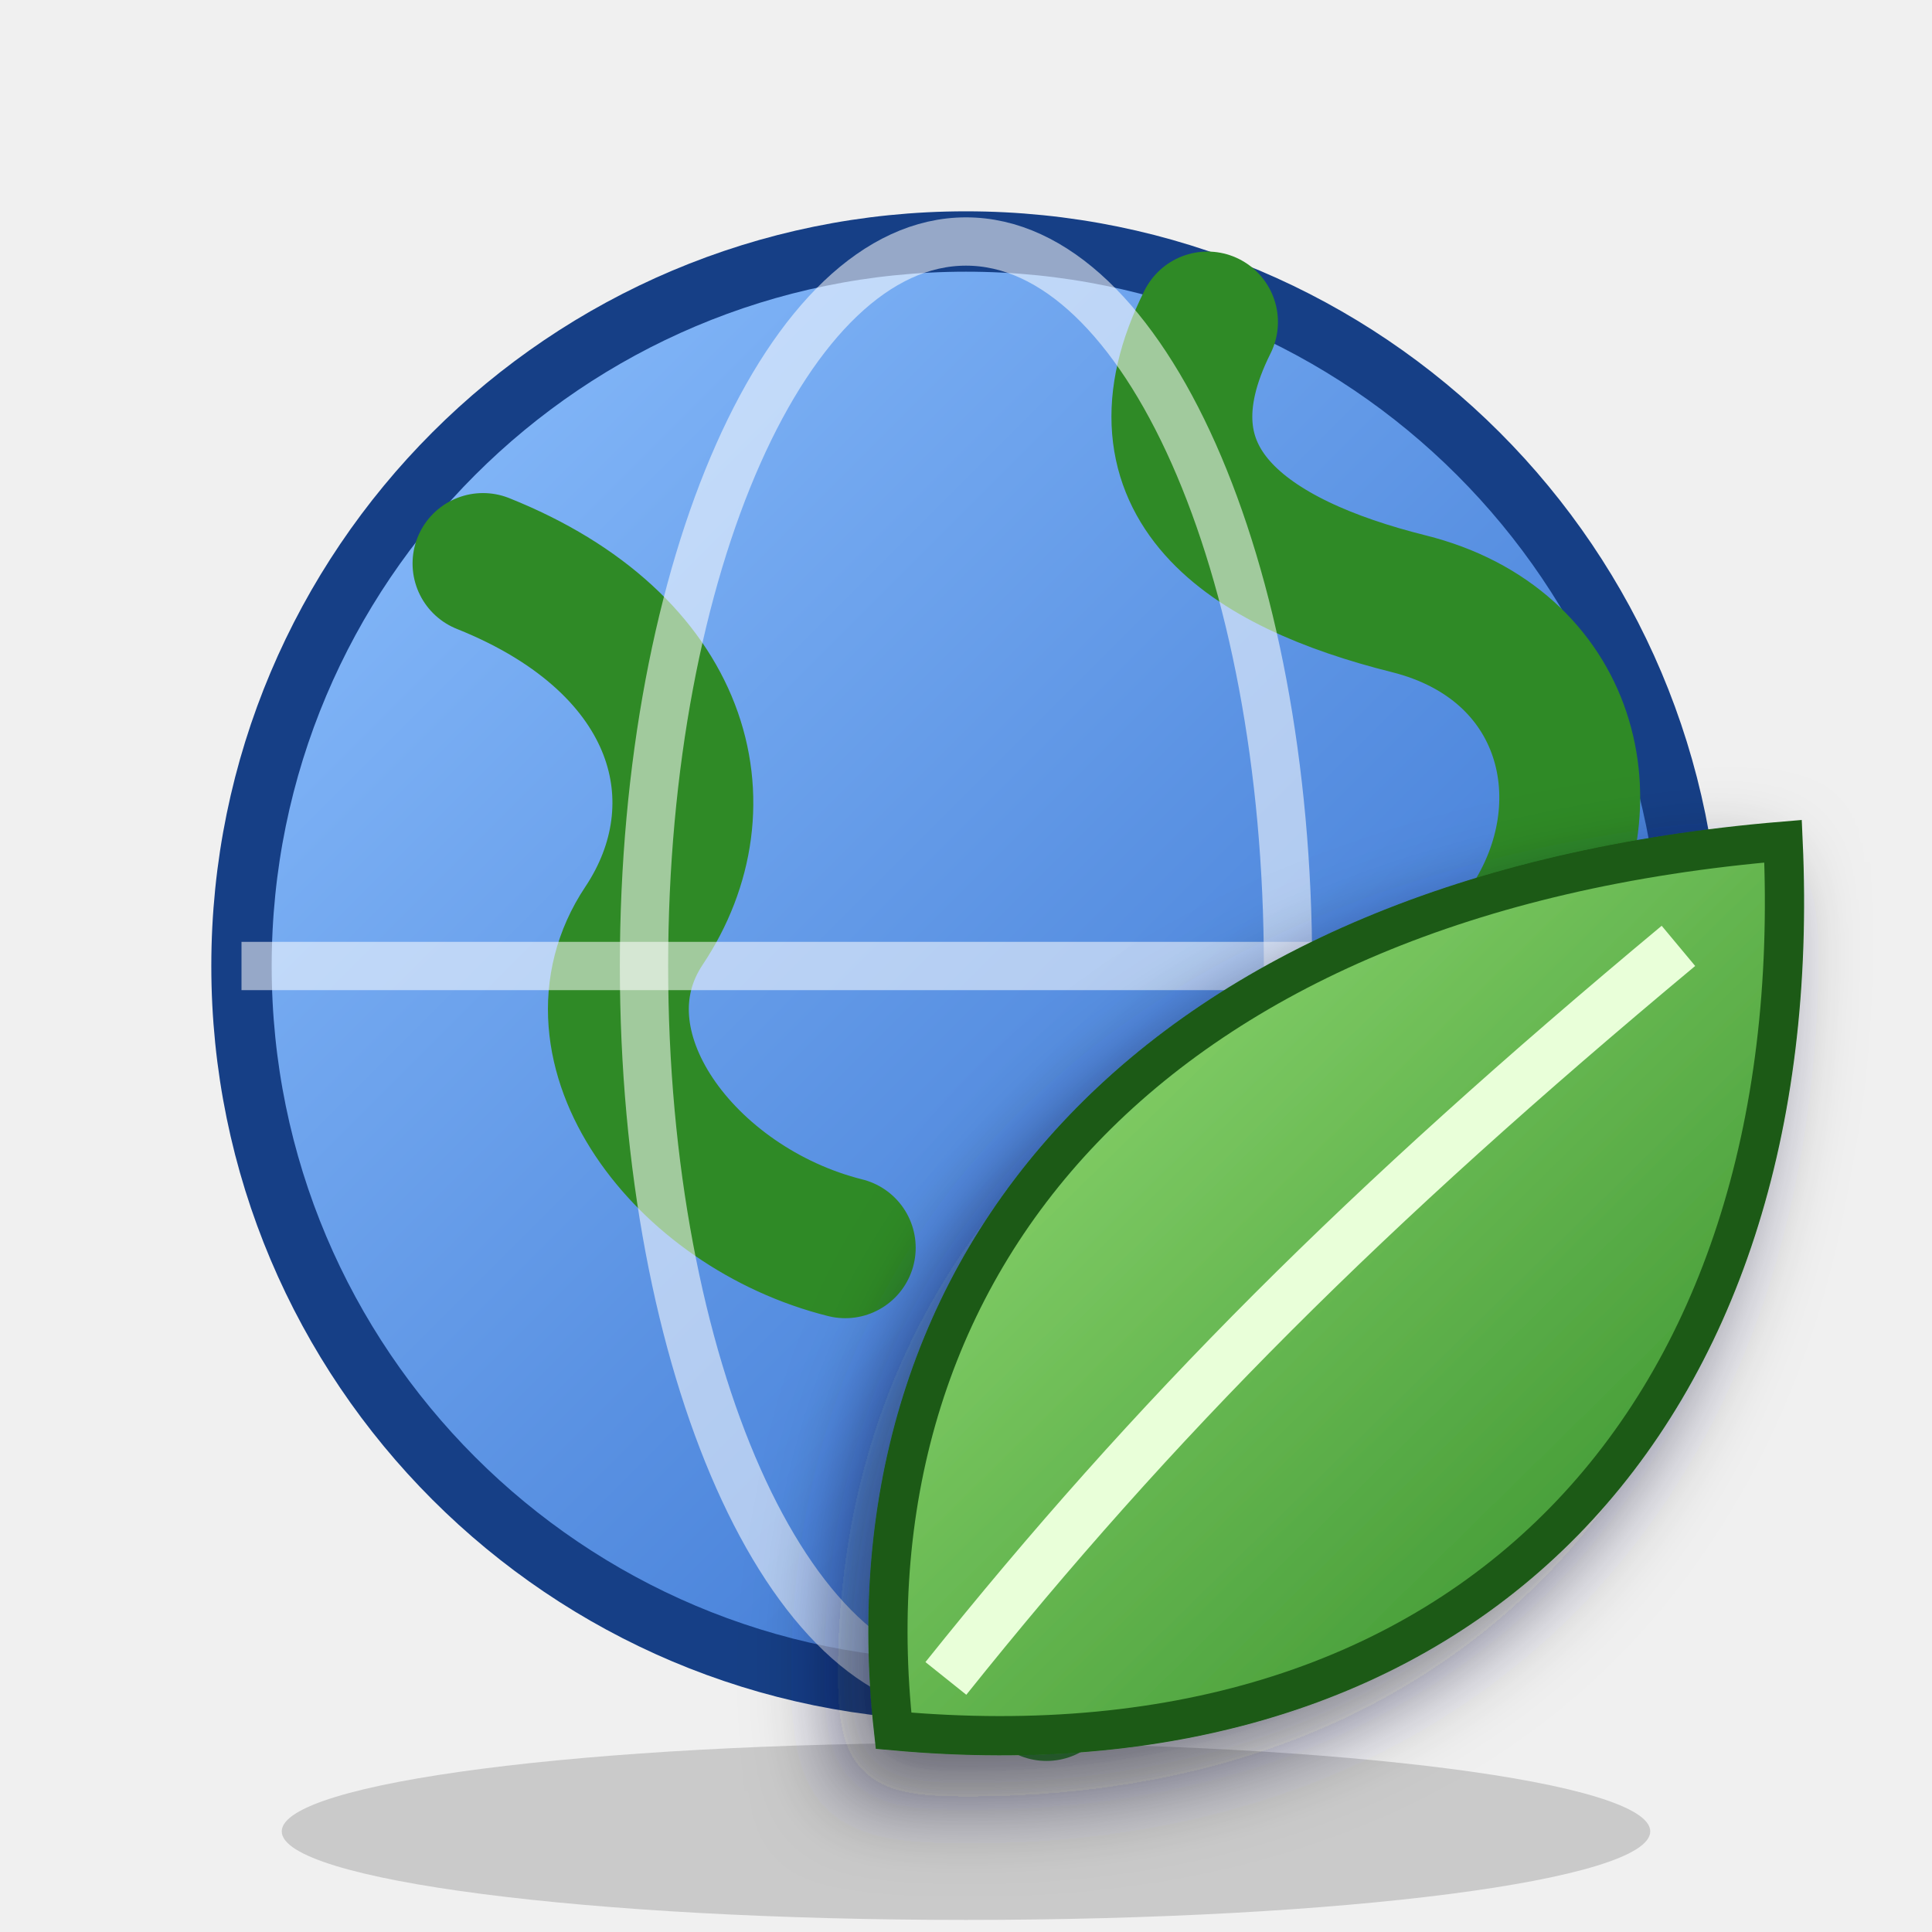
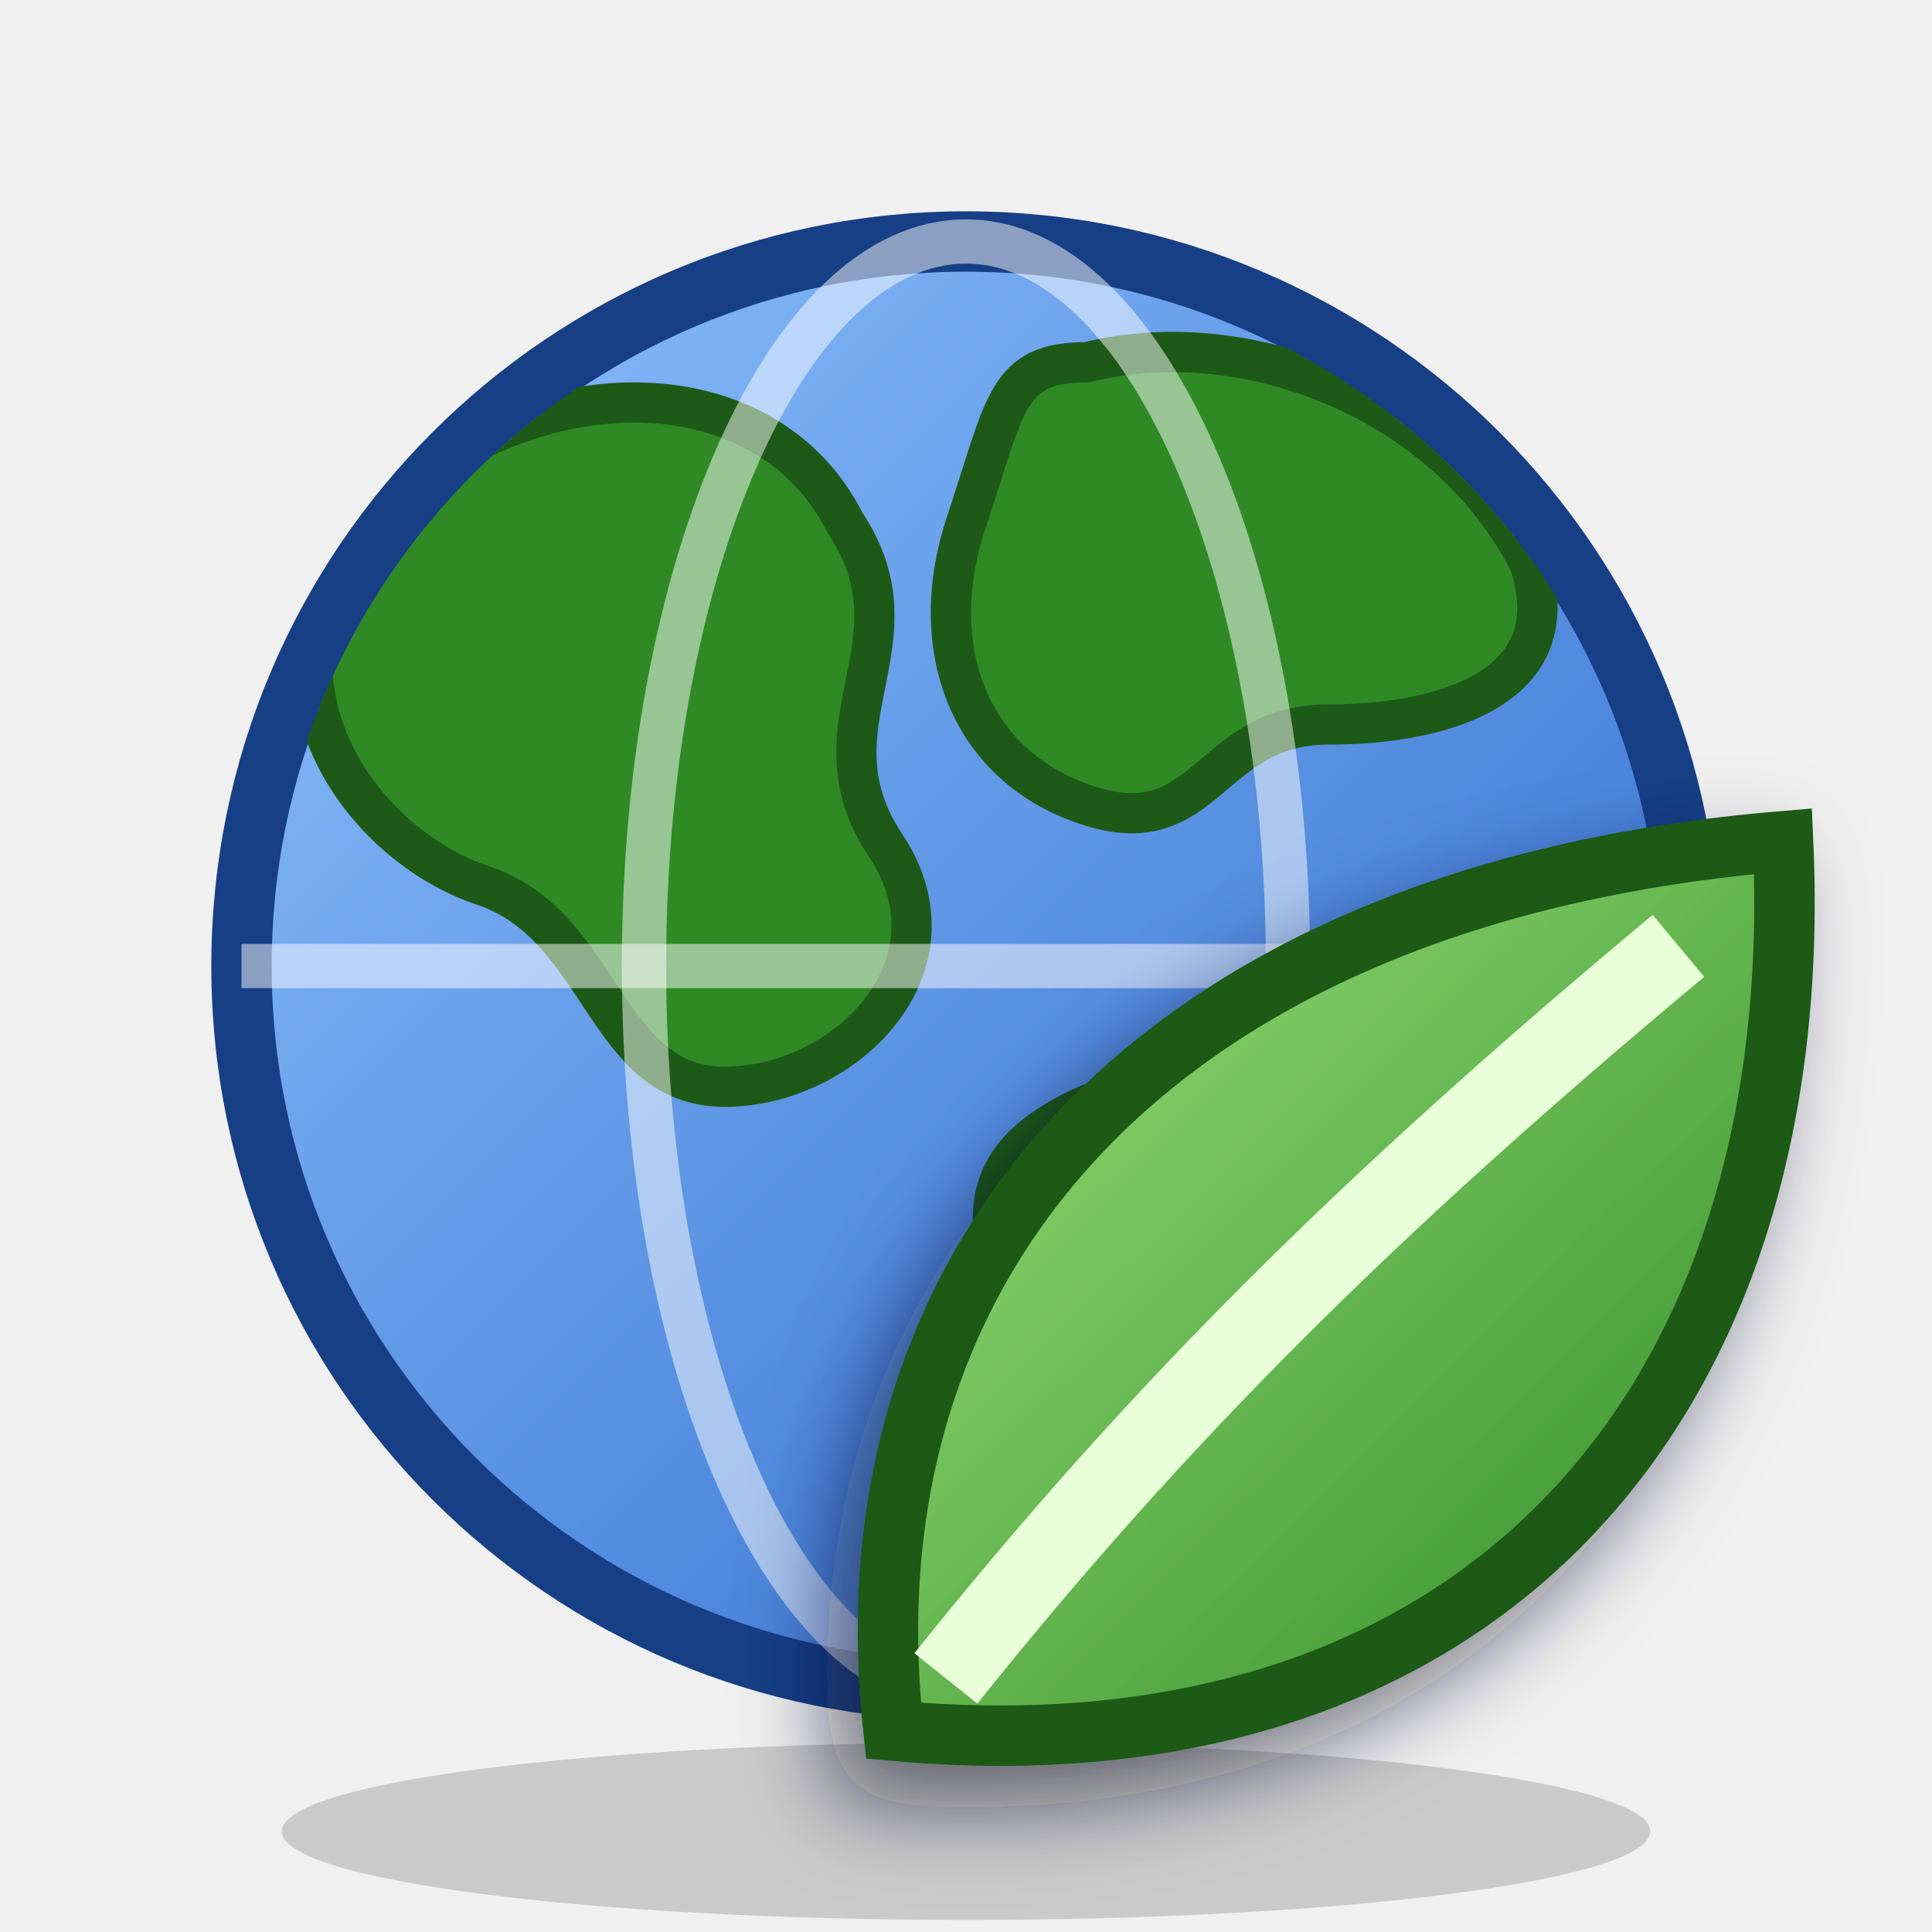
<svg xmlns="http://www.w3.org/2000/svg" viewBox="0 0 48 48" width="48" height="48" class="xp-ic" aria-hidden="true">
  <defs>
+     <clipPath id="i14gl0">
+       <circle cx="24" cy="24" r="17.3" />
+     </clipPath>
    <linearGradient id="i14g1" x1="0" y1="0" x2="1" y2="1">
      <stop offset="0" stop-color="#8fc2ff" />
      <stop offset="1" stop-color="#2a66c9" />
    </linearGradient>
    <filter id="i14sh" x="-30%" y="-30%" width="160%" height="160%">
      <feDropShadow dx="-1.2" dy="1.6" stdDeviation="1.6" flood-color="#0b1a33" flood-opacity=".55" />
    </filter>
    <linearGradient id="i14g2" x1="0" y1="0" x2="1" y2="1">
      <stop offset="0" stop-color="#9be27a" />
      <stop offset="1" stop-color="#2f8a26" />
    </linearGradient>
  </defs>
  <ellipse cx="24" cy="45.5" rx="17" ry="2.2" fill="#000" opacity=".16" />
  <circle cx="24" cy="24" r="18" fill="url(#i14g1)" stroke="#163f86" stroke-width="1.5" />
-   <path d="M12 14c5 2 6 6 4 9s1 7 5 8M30 8c-2 4 1 6 5 7s5 5 3 8M26 42c0-4 4-5 6-8" fill="none" stroke="#2f8a26" stroke-width="3.5" stroke-linecap="round" />
-   <ellipse cx="24" cy="24" rx="8" ry="18" fill="none" stroke="#fff" stroke-opacity=".55" stroke-width="1.2" />
-   <path d="M6 24h36" stroke="#fff" stroke-opacity=".55" stroke-width="1.2" />
+   <g clip-path="url(#i14gl0)" fill="#2f8a26" stroke="#1d5a17" stroke-width="1">
+     <path d="M9 13c4-4 10-4 12 0 2 3-1 5 1 8s-1 6-4 6c-3 0-3-4-6-5s-6-5-3-9z" />
+     <path d="M27 9c4-1 9 1 11 5 1 3-2 4-5 4s-3 3-6 2-4-4-3-7 1-4 3-4z" />
+     <path d="M26 28c3-2 7-1 8 2 1 4-2 9-5 11-2 1-3-2-3-5s-3-6 0-8z" />
+   </g>
+   <ellipse cx="24" cy="24" rx="8" ry="18" fill="none" stroke="#fff" stroke-opacity=".5" stroke-width="1.1" />
+   <path d="M6 24h36" stroke="#fff" stroke-opacity=".5" stroke-width="1.1" />
  <g transform="translate(17 17) scale(.65)" filter="url(#i14sh)">
-     <path d="M8 40C6 22 18 8 42 6c1 22-12 36-34 34z" fill="url(#i14g2)" stroke="#1d5a17" stroke-width="1.5" />
-     <path d="M10 38C18 28 26 20 38 10" stroke="#e9ffd9" stroke-width="2" fill="none" />
+     <path d="M8 40C6 22 18 8 42 6c1 22-12 36-34 34z" fill="url(#i14g2)" stroke="#1d5a17" stroke-width="2.31" />
+     <path d="M10 38C18 28 26 20 38 10" stroke="#e9ffd9" stroke-width="3.08" fill="none" />
  </g>
</svg>
